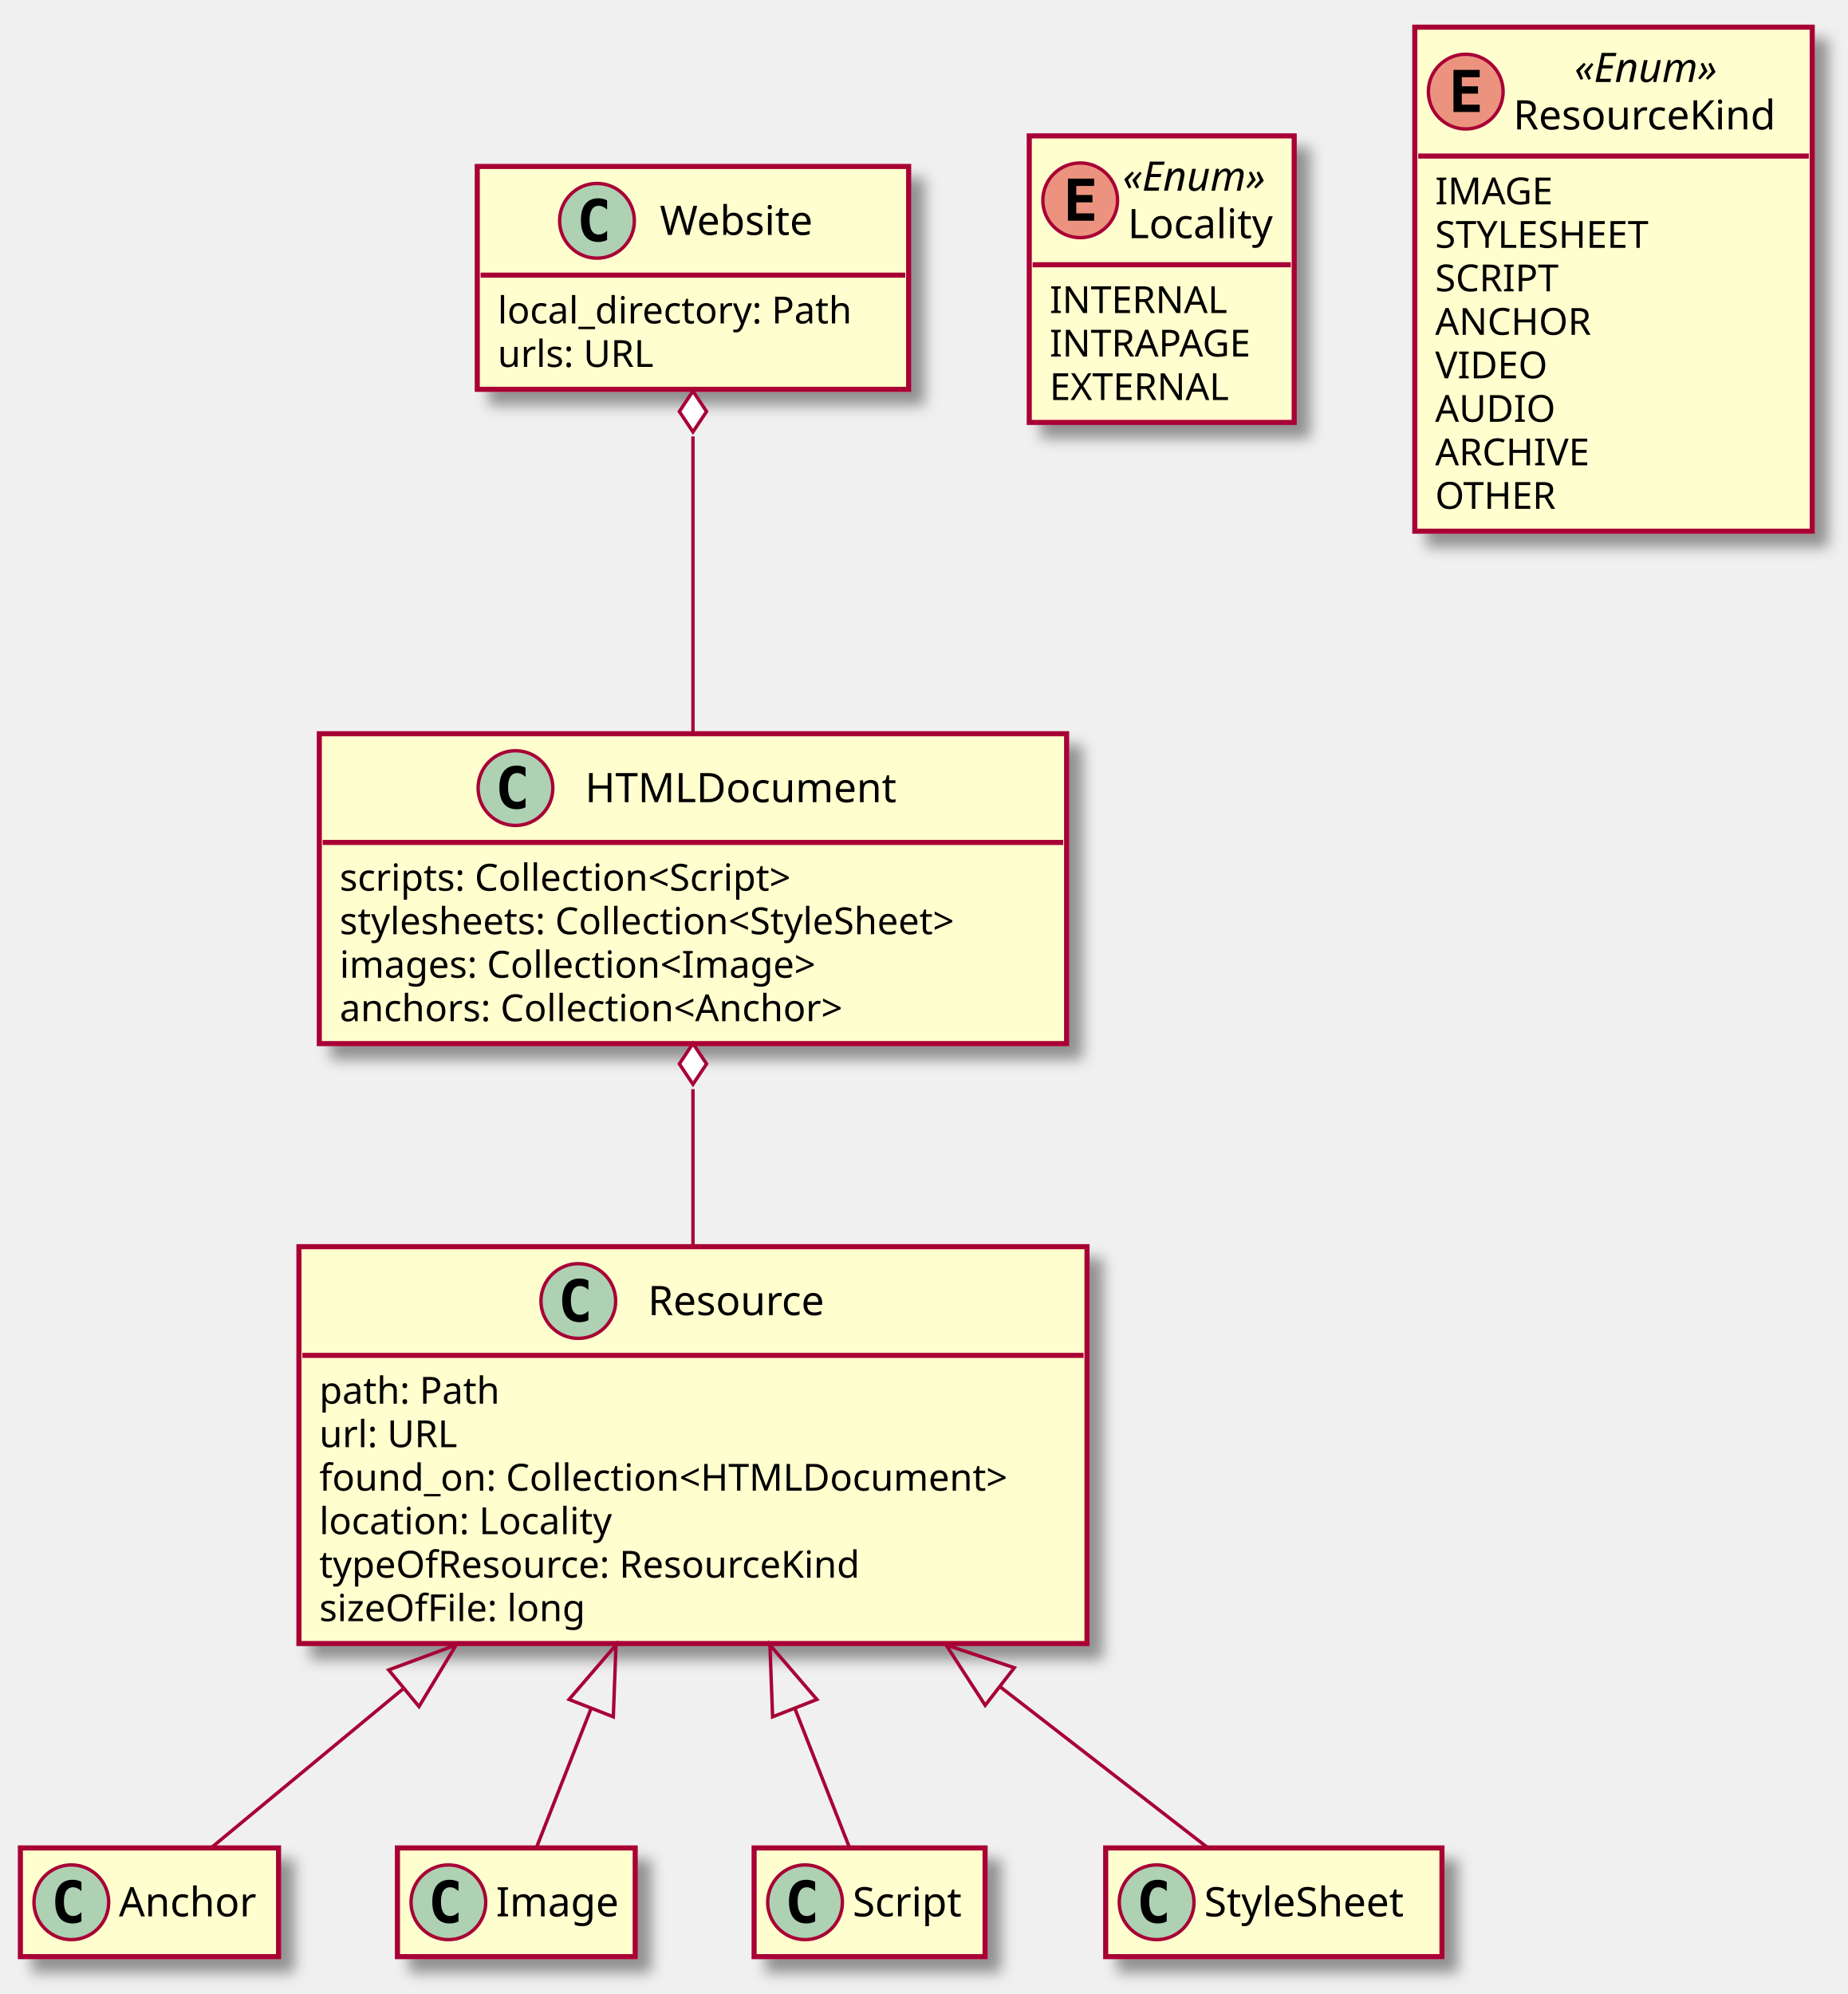
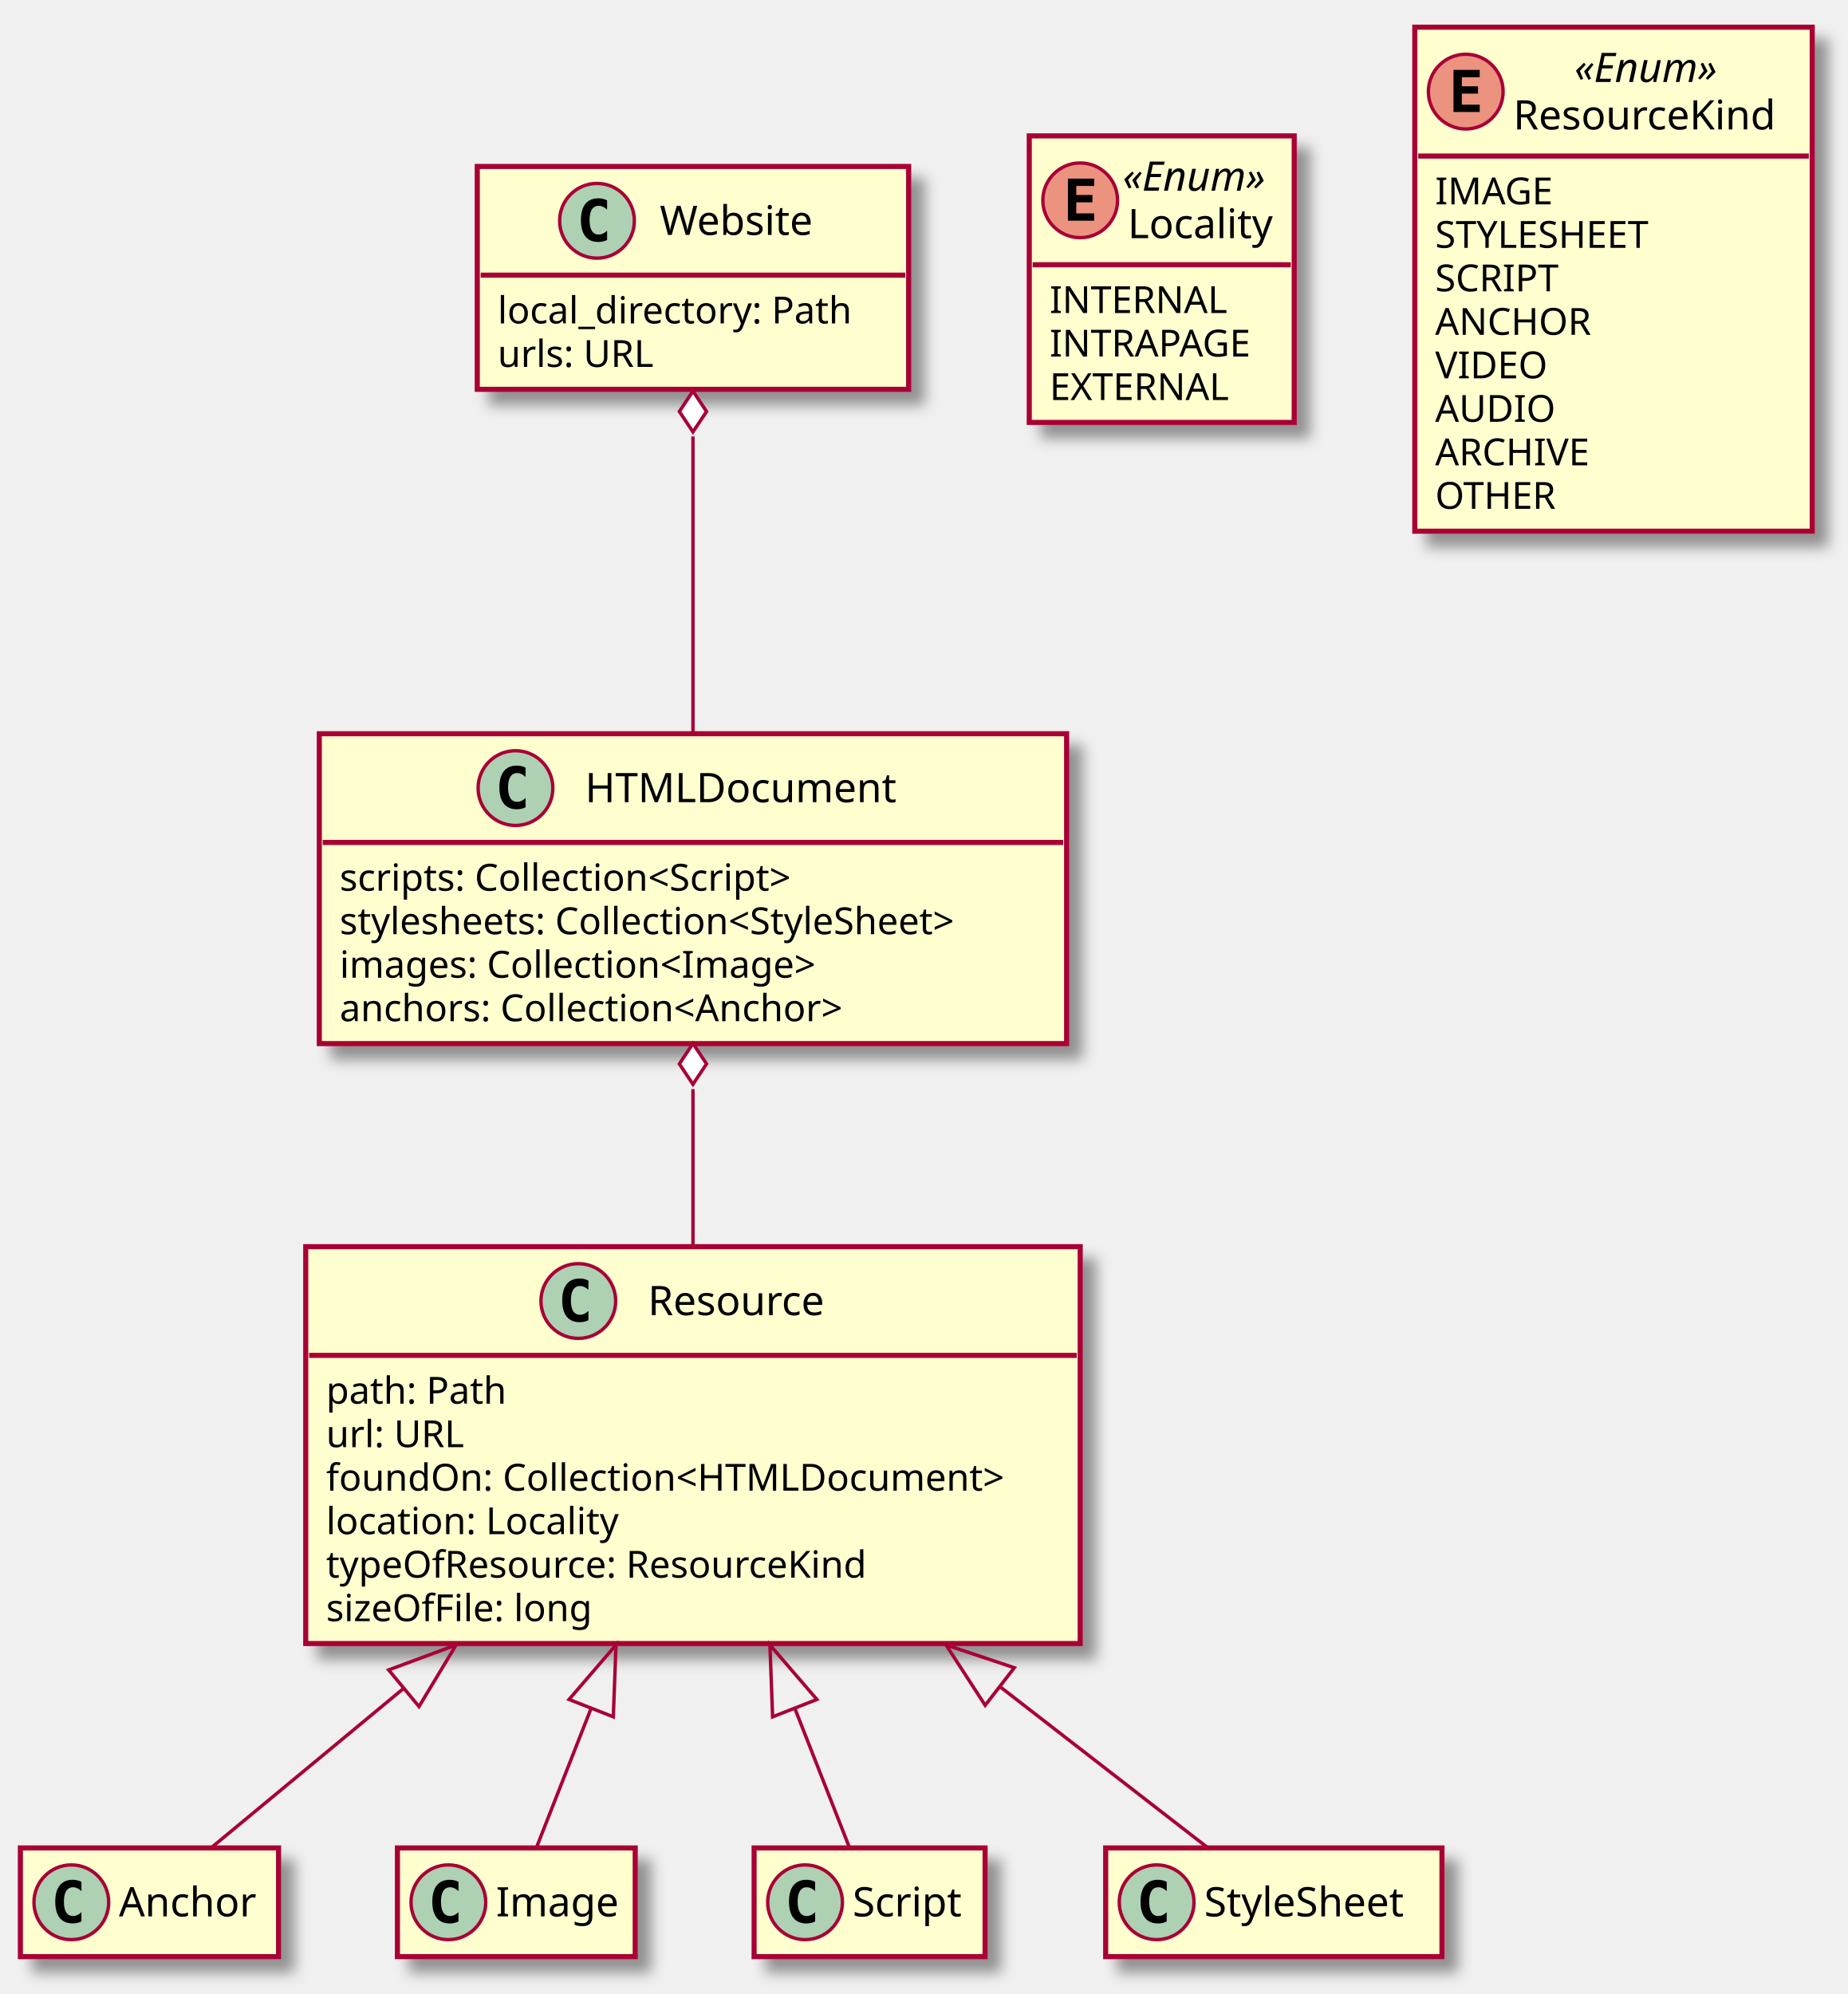
<svg xmlns="http://www.w3.org/2000/svg" contentScriptType="application/ecmascript" contentStyleType="text/css" height="587px" preserveAspectRatio="none" style="width:544px;height:587px;" version="1.1" viewBox="0 0 544 587" width="544px" zoomAndPan="magnify">
  <defs>
-     <filter height="300%" id="f18v2r7zxddxfj" width="300%" x="-1" y="-1">
+     <filter height="300%" id="f199lbtmxopynw" width="300%" x="-1" y="-1">
      <feGaussianBlur result="blurOut" stdDeviation="2.0" />
      <feColorMatrix in="blurOut" result="blurOut2" type="matrix" values="0 0 0 0 0 0 0 0 0 0 0 0 0 0 0 0 0 0 .4 0" />
      <feOffset dx="4.0" dy="4.0" in="blurOut2" result="blurOut3" />
      <feBlend in="SourceGraphic" in2="blurOut3" mode="normal" />
    </filter>
  </defs>
  <g>
-     <rect fill="#FEFECE" filter="url(#f18v2r7zxddxfj)" height="65.609" id="Website" style="stroke: #A80036; stroke-width: 1.5;" width="127" x="140.5" y="49" />
+     <rect fill="#FEFECE" filter="url(#f199lbtmxopynw)" height="65.609" id="Website" style="stroke: #A80036; stroke-width: 1.5;" width="127" x="140.5" y="49" />
    <ellipse cx="175.75" cy="65" fill="#ADD1B2" rx="11" ry="11" style="stroke: #A80036; stroke-width: 1.0;" />
    <path d="M178.719,70.641 Q178.141,70.938 177.5,71.078 Q176.859,71.234 176.156,71.234 Q173.656,71.234 172.328,69.594 Q171.016,67.938 171.016,64.812 Q171.016,61.688 172.328,60.031 Q173.656,58.375 176.156,58.375 Q176.859,58.375 177.5,58.531 Q178.156,58.688 178.719,58.984 L178.719,61.703 Q178.094,61.125 177.5,60.859 Q176.906,60.578 176.281,60.578 Q174.938,60.578 174.25,61.656 Q173.562,62.719 173.562,64.812 Q173.562,66.906 174.25,67.984 Q174.938,69.047 176.281,69.047 Q176.906,69.047 177.5,68.781 Q178.094,68.5 178.719,67.922 L178.719,70.641 Z " />
    <text fill="#000000" font-family="sans-serif" font-size="12" lengthAdjust="spacingAndGlyphs" textLength="50" x="194.25" y="69.154">Website</text>
    <line style="stroke: #A80036; stroke-width: 1.5;" x1="141.5" x2="266.5" y1="81" y2="81" />
    <text fill="#000000" font-family="sans-serif" font-size="11" lengthAdjust="spacingAndGlyphs" textLength="115" x="146.5" y="95.21">local_directory: Path</text>
    <text fill="#000000" font-family="sans-serif" font-size="11" lengthAdjust="spacingAndGlyphs" textLength="51" x="146.5" y="108.015">urls: URL</text>
-     <rect fill="#FEFECE" filter="url(#f18v2r7zxddxfj)" height="91.219" id="HTMLDocument" style="stroke: #A80036; stroke-width: 1.5;" width="220" x="94" y="216" />
+     <rect fill="#FEFECE" filter="url(#f199lbtmxopynw)" height="91.219" id="HTMLDocument" style="stroke: #A80036; stroke-width: 1.5;" width="220" x="94" y="216" />
    <ellipse cx="151.75" cy="232" fill="#ADD1B2" rx="11" ry="11" style="stroke: #A80036; stroke-width: 1.0;" />
    <path d="M154.719,237.641 Q154.141,237.938 153.5,238.078 Q152.859,238.234 152.156,238.234 Q149.656,238.234 148.328,236.594 Q147.016,234.938 147.016,231.812 Q147.016,228.688 148.328,227.031 Q149.656,225.375 152.156,225.375 Q152.859,225.375 153.5,225.531 Q154.156,225.688 154.719,225.984 L154.719,228.703 Q154.094,228.125 153.5,227.859 Q152.906,227.578 152.281,227.578 Q150.938,227.578 150.25,228.656 Q149.562,229.719 149.562,231.812 Q149.562,233.906 150.25,234.984 Q150.938,236.047 152.281,236.047 Q152.906,236.047 153.5,235.781 Q154.094,235.5 154.719,234.922 L154.719,237.641 Z " />
    <text fill="#000000" font-family="sans-serif" font-size="12" lengthAdjust="spacingAndGlyphs" textLength="96" x="172.25" y="236.154">HTMLDocument</text>
    <line style="stroke: #A80036; stroke-width: 1.5;" x1="95" x2="313" y1="248" y2="248" />
    <text fill="#000000" font-family="sans-serif" font-size="11" lengthAdjust="spacingAndGlyphs" textLength="153" x="100" y="262.21">scripts: Collection&lt;Script&gt;</text>
    <text fill="#000000" font-family="sans-serif" font-size="11" lengthAdjust="spacingAndGlyphs" textLength="208" x="100" y="275.015">stylesheets: Collection&lt;StyleSheet&gt;</text>
    <text fill="#000000" font-family="sans-serif" font-size="11" lengthAdjust="spacingAndGlyphs" textLength="158" x="100" y="287.82">images: Collection&lt;Image&gt;</text>
    <text fill="#000000" font-family="sans-serif" font-size="11" lengthAdjust="spacingAndGlyphs" textLength="166" x="100" y="300.625">anchors: Collection&lt;Anchor&gt;</text>
-     <rect fill="#FEFECE" filter="url(#f18v2r7zxddxfj)" height="116.828" id="Resource" style="stroke: #A80036; stroke-width: 1.5;" width="232" x="88" y="367" />
+     <rect fill="#FEFECE" filter="url(#f199lbtmxopynw)" height="116.828" id="Resource" style="stroke: #A80036; stroke-width: 1.5;" width="228" x="90" y="367" />
    <ellipse cx="170.25" cy="383" fill="#ADD1B2" rx="11" ry="11" style="stroke: #A80036; stroke-width: 1.0;" />
    <path d="M173.219,388.641 Q172.641,388.938 172,389.078 Q171.359,389.234 170.656,389.234 Q168.156,389.234 166.828,387.594 Q165.516,385.938 165.516,382.812 Q165.516,379.688 166.828,378.031 Q168.156,376.375 170.656,376.375 Q171.359,376.375 172,376.531 Q172.656,376.688 173.219,376.984 L173.219,379.703 Q172.594,379.125 172,378.859 Q171.406,378.578 170.781,378.578 Q169.438,378.578 168.75,379.656 Q168.062,380.719 168.062,382.812 Q168.062,384.906 168.75,385.984 Q169.438,387.047 170.781,387.047 Q171.406,387.047 172,386.781 Q172.594,386.5 173.219,385.922 L173.219,388.641 Z " />
    <text fill="#000000" font-family="sans-serif" font-size="12" lengthAdjust="spacingAndGlyphs" textLength="59" x="190.75" y="387.154">Resource</text>
-     <line style="stroke: #A80036; stroke-width: 1.5;" x1="89" x2="319" y1="399" y2="399" />
-     <text fill="#000000" font-family="sans-serif" font-size="11" lengthAdjust="spacingAndGlyphs" textLength="58" x="94" y="413.21">path: Path</text>
-     <text fill="#000000" font-family="sans-serif" font-size="11" lengthAdjust="spacingAndGlyphs" textLength="44" x="94" y="426.015">url: URL</text>
-     <text fill="#000000" font-family="sans-serif" font-size="11" lengthAdjust="spacingAndGlyphs" textLength="220" x="94" y="438.82">found_on: Collection&lt;HTMLDocument&gt;</text>
-     <text fill="#000000" font-family="sans-serif" font-size="11" lengthAdjust="spacingAndGlyphs" textLength="94" x="94" y="451.625">location: Locality</text>
-     <text fill="#000000" font-family="sans-serif" font-size="11" lengthAdjust="spacingAndGlyphs" textLength="175" x="94" y="464.429">typeOfResource: ResourceKind</text>
-     <text fill="#000000" font-family="sans-serif" font-size="11" lengthAdjust="spacingAndGlyphs" textLength="86" x="94" y="477.234">sizeOfFile: long</text>
-     <rect fill="#FEFECE" filter="url(#f18v2r7zxddxfj)" height="32" id="Anchor" style="stroke: #A80036; stroke-width: 1.5;" width="76" x="6" y="544" />
+     <line style="stroke: #A80036; stroke-width: 1.5;" x1="91" x2="317" y1="399" y2="399" />
+     <text fill="#000000" font-family="sans-serif" font-size="11" lengthAdjust="spacingAndGlyphs" textLength="58" x="96" y="413.21">path: Path</text>
+     <text fill="#000000" font-family="sans-serif" font-size="11" lengthAdjust="spacingAndGlyphs" textLength="44" x="96" y="426.015">url: URL</text>
+     <text fill="#000000" font-family="sans-serif" font-size="11" lengthAdjust="spacingAndGlyphs" textLength="216" x="96" y="438.82">foundOn: Collection&lt;HTMLDocument&gt;</text>
+     <text fill="#000000" font-family="sans-serif" font-size="11" lengthAdjust="spacingAndGlyphs" textLength="94" x="96" y="451.625">location: Locality</text>
+     <text fill="#000000" font-family="sans-serif" font-size="11" lengthAdjust="spacingAndGlyphs" textLength="175" x="96" y="464.429">typeOfResource: ResourceKind</text>
+     <text fill="#000000" font-family="sans-serif" font-size="11" lengthAdjust="spacingAndGlyphs" textLength="86" x="96" y="477.234">sizeOfFile: long</text>
+     <rect fill="#FEFECE" filter="url(#f199lbtmxopynw)" height="32" id="Anchor" style="stroke: #A80036; stroke-width: 1.5;" width="76" x="6" y="544" />
    <ellipse cx="21" cy="560" fill="#ADD1B2" rx="11" ry="11" style="stroke: #A80036; stroke-width: 1.0;" />
    <path d="M23.969,565.641 Q23.391,565.938 22.75,566.078 Q22.109,566.234 21.406,566.234 Q18.906,566.234 17.578,564.594 Q16.266,562.938 16.266,559.812 Q16.266,556.688 17.578,555.031 Q18.906,553.375 21.406,553.375 Q22.109,553.375 22.75,553.531 Q23.406,553.688 23.969,553.984 L23.969,556.703 Q23.344,556.125 22.75,555.859 Q22.156,555.578 21.531,555.578 Q20.188,555.578 19.5,556.656 Q18.812,557.719 18.812,559.812 Q18.812,561.906 19.5,562.984 Q20.188,564.047 21.531,564.047 Q22.156,564.047 22.75,563.781 Q23.344,563.5 23.969,562.922 L23.969,565.641 Z " />
    <text fill="#000000" font-family="sans-serif" font-size="12" lengthAdjust="spacingAndGlyphs" textLength="44" x="35" y="564.154">Anchor</text>
-     <rect fill="#FEFECE" filter="url(#f18v2r7zxddxfj)" height="32" id="Image" style="stroke: #A80036; stroke-width: 1.5;" width="70" x="117" y="544" />
+     <rect fill="#FEFECE" filter="url(#f199lbtmxopynw)" height="32" id="Image" style="stroke: #A80036; stroke-width: 1.5;" width="70" x="117" y="544" />
    <ellipse cx="132" cy="560" fill="#ADD1B2" rx="11" ry="11" style="stroke: #A80036; stroke-width: 1.0;" />
    <path d="M134.969,565.641 Q134.391,565.938 133.75,566.078 Q133.109,566.234 132.406,566.234 Q129.906,566.234 128.578,564.594 Q127.266,562.938 127.266,559.812 Q127.266,556.688 128.578,555.031 Q129.906,553.375 132.406,553.375 Q133.109,553.375 133.75,553.531 Q134.406,553.688 134.969,553.984 L134.969,556.703 Q134.344,556.125 133.75,555.859 Q133.156,555.578 132.531,555.578 Q131.188,555.578 130.5,556.656 Q129.812,557.719 129.812,559.812 Q129.812,561.906 130.5,562.984 Q131.188,564.047 132.531,564.047 Q133.156,564.047 133.75,563.781 Q134.344,563.5 134.969,562.922 L134.969,565.641 Z " />
    <text fill="#000000" font-family="sans-serif" font-size="12" lengthAdjust="spacingAndGlyphs" textLength="38" x="146" y="564.154">Image</text>
-     <rect fill="#FEFECE" filter="url(#f18v2r7zxddxfj)" height="32" id="Script" style="stroke: #A80036; stroke-width: 1.5;" width="68" x="222" y="544" />
+     <rect fill="#FEFECE" filter="url(#f199lbtmxopynw)" height="32" id="Script" style="stroke: #A80036; stroke-width: 1.5;" width="68" x="222" y="544" />
    <ellipse cx="237" cy="560" fill="#ADD1B2" rx="11" ry="11" style="stroke: #A80036; stroke-width: 1.0;" />
    <path d="M239.969,565.641 Q239.391,565.938 238.75,566.078 Q238.109,566.234 237.406,566.234 Q234.906,566.234 233.578,564.594 Q232.266,562.938 232.266,559.812 Q232.266,556.688 233.578,555.031 Q234.906,553.375 237.406,553.375 Q238.109,553.375 238.75,553.531 Q239.406,553.688 239.969,553.984 L239.969,556.703 Q239.344,556.125 238.75,555.859 Q238.156,555.578 237.531,555.578 Q236.188,555.578 235.5,556.656 Q234.812,557.719 234.812,559.812 Q234.812,561.906 235.5,562.984 Q236.188,564.047 237.531,564.047 Q238.156,564.047 238.75,563.781 Q239.344,563.5 239.969,562.922 L239.969,565.641 Z " />
    <text fill="#000000" font-family="sans-serif" font-size="12" lengthAdjust="spacingAndGlyphs" textLength="36" x="251" y="564.154">Script</text>
-     <rect fill="#FEFECE" filter="url(#f18v2r7zxddxfj)" height="32" id="StyleSheet" style="stroke: #A80036; stroke-width: 1.5;" width="99" x="325.5" y="544" />
+     <rect fill="#FEFECE" filter="url(#f199lbtmxopynw)" height="32" id="StyleSheet" style="stroke: #A80036; stroke-width: 1.5;" width="99" x="325.5" y="544" />
    <ellipse cx="340.5" cy="560" fill="#ADD1B2" rx="11" ry="11" style="stroke: #A80036; stroke-width: 1.0;" />
    <path d="M343.469,565.641 Q342.891,565.938 342.25,566.078 Q341.609,566.234 340.906,566.234 Q338.406,566.234 337.078,564.594 Q335.766,562.938 335.766,559.812 Q335.766,556.688 337.078,555.031 Q338.406,553.375 340.906,553.375 Q341.609,553.375 342.25,553.531 Q342.906,553.688 343.469,553.984 L343.469,556.703 Q342.844,556.125 342.25,555.859 Q341.656,555.578 341.031,555.578 Q339.688,555.578 339,556.656 Q338.312,557.719 338.312,559.812 Q338.312,561.906 339,562.984 Q339.688,564.047 341.031,564.047 Q341.656,564.047 342.25,563.781 Q342.844,563.5 343.469,562.922 L343.469,565.641 Z " />
    <text fill="#000000" font-family="sans-serif" font-size="12" lengthAdjust="spacingAndGlyphs" textLength="67" x="354.5" y="564.154">StyleSheet</text>
-     <rect fill="#FEFECE" filter="url(#f18v2r7zxddxfj)" height="84.352" id="Locality" style="stroke: #A80036; stroke-width: 1.5;" width="78" x="303" y="40" />
+     <rect fill="#FEFECE" filter="url(#f199lbtmxopynw)" height="84.352" id="Locality" style="stroke: #A80036; stroke-width: 1.5;" width="78" x="303" y="40" />
    <ellipse cx="318" cy="58.969" fill="#EB937F" rx="11" ry="11" style="stroke: #A80036; stroke-width: 1.0;" />
    <path d="M322.109,64.969 L314.391,64.969 L314.391,52.578 L322.109,52.578 L322.109,54.734 L316.844,54.734 L316.844,57.406 L321.609,57.406 L321.609,59.562 L316.844,59.562 L316.844,62.812 L322.109,62.812 L322.109,64.969 Z " />
    <text fill="#000000" font-family="sans-serif" font-size="12" font-style="italic" lengthAdjust="spacingAndGlyphs" textLength="49" x="330.5" y="56.139">«Enum»</text>
    <text fill="#000000" font-family="sans-serif" font-size="12" lengthAdjust="spacingAndGlyphs" textLength="46" x="332" y="70.107">Locality</text>
    <line style="stroke: #A80036; stroke-width: 1.5;" x1="304" x2="380" y1="77.938" y2="77.938" />
    <text fill="#000000" font-family="sans-serif" font-size="11" lengthAdjust="spacingAndGlyphs" textLength="53" x="309" y="92.148">INTERNAL</text>
    <text fill="#000000" font-family="sans-serif" font-size="11" lengthAdjust="spacingAndGlyphs" textLength="62" x="309" y="104.953">INTRAPAGE</text>
    <text fill="#000000" font-family="sans-serif" font-size="11" lengthAdjust="spacingAndGlyphs" textLength="56" x="309" y="117.757">EXTERNAL</text>
-     <rect fill="#FEFECE" filter="url(#f18v2r7zxddxfj)" height="148.375" id="ResourceKind" style="stroke: #A80036; stroke-width: 1.5;" width="117" x="416.5" y="8" />
+     <rect fill="#FEFECE" filter="url(#f199lbtmxopynw)" height="148.375" id="ResourceKind" style="stroke: #A80036; stroke-width: 1.5;" width="117" x="416.5" y="8" />
    <ellipse cx="431.5" cy="26.969" fill="#EB937F" rx="11" ry="11" style="stroke: #A80036; stroke-width: 1.0;" />
    <path d="M435.609,32.969 L427.891,32.969 L427.891,20.578 L435.609,20.578 L435.609,22.734 L430.344,22.734 L430.344,25.406 L435.109,25.406 L435.109,27.562 L430.344,27.562 L430.344,30.812 L435.609,30.812 L435.609,32.969 Z " />
    <text fill="#000000" font-family="sans-serif" font-size="12" font-style="italic" lengthAdjust="spacingAndGlyphs" textLength="49" x="463.5" y="24.139">«Enum»</text>
    <text fill="#000000" font-family="sans-serif" font-size="12" lengthAdjust="spacingAndGlyphs" textLength="85" x="445.5" y="38.107">ResourceKind</text>
    <line style="stroke: #A80036; stroke-width: 1.5;" x1="417.5" x2="532.5" y1="45.938" y2="45.938" />
    <text fill="#000000" font-family="sans-serif" font-size="11" lengthAdjust="spacingAndGlyphs" textLength="35" x="422.5" y="60.148">IMAGE</text>
    <text fill="#000000" font-family="sans-serif" font-size="11" lengthAdjust="spacingAndGlyphs" textLength="72" x="422.5" y="72.953">STYLESHEET</text>
    <text fill="#000000" font-family="sans-serif" font-size="11" lengthAdjust="spacingAndGlyphs" textLength="40" x="422.5" y="85.757">SCRIPT</text>
    <text fill="#000000" font-family="sans-serif" font-size="11" lengthAdjust="spacingAndGlyphs" textLength="47" x="422.5" y="98.562">ANCHOR</text>
    <text fill="#000000" font-family="sans-serif" font-size="11" lengthAdjust="spacingAndGlyphs" textLength="34" x="422.5" y="111.367">VIDEO</text>
    <text fill="#000000" font-family="sans-serif" font-size="11" lengthAdjust="spacingAndGlyphs" textLength="35" x="422.5" y="124.171">AUDIO</text>
    <text fill="#000000" font-family="sans-serif" font-size="11" lengthAdjust="spacingAndGlyphs" textLength="47" x="422.5" y="136.976">ARCHIVE</text>
    <text fill="#000000" font-family="sans-serif" font-size="11" lengthAdjust="spacingAndGlyphs" textLength="38" x="422.5" y="149.781">OTHER</text>
    <path d="M173.96,503.045 C167.838,518.644 162.022,533.463 157.915,543.928 " fill="none" id="Resource&lt;-Image" style="stroke: #A80036; stroke-width: 1.0;" />
    <polygon fill="none" points="167.521,500.291,181.343,484.231,180.553,505.406,167.521,500.291" style="stroke: #A80036; stroke-width: 1.0;" />
    <path d="M234.04,503.045 C240.162,518.644 245.978,533.463 250.085,543.928 " fill="none" id="Resource&lt;-Script" style="stroke: #A80036; stroke-width: 1.0;" />
    <polygon fill="none" points="227.447,505.406,226.657,484.231,240.479,500.291,227.447,505.406" style="stroke: #A80036; stroke-width: 1.0;" />
    <path d="M294.491,496.617 C317.588,514.514 340.199,532.034 355.548,543.928 " fill="none" id="Resource&lt;-StyleSheet" style="stroke: #A80036; stroke-width: 1.0;" />
    <polygon fill="none" points="290.028,502.014,278.506,484.231,298.603,490.948,290.028,502.014" style="stroke: #A80036; stroke-width: 1.0;" />
    <path d="M118.707,497.133 C97.312,514.851 76.425,532.148 62.201,543.928 " fill="none" id="Resource&lt;-Anchor" style="stroke: #A80036; stroke-width: 1.0;" />
    <polygon fill="none" points="114.419,491.596,134.287,484.231,123.348,502.379,114.419,491.596" style="stroke: #A80036; stroke-width: 1.0;" />
    <path d="M204,128.478 C204,155.34 204,189.206 204,215.912 " fill="none" id="Website&lt;-HTMLDocument" style="stroke: #A80036; stroke-width: 1.0;" />
    <polygon fill="#FFFFFF" points="204,115.144,200,121.144,204,127.144,208,121.144,204,115.144" style="stroke: #A80036; stroke-width: 1.0;" />
    <path d="M204,320.624 C204,335.67 204,351.862 204,366.881 " fill="none" id="HTMLDocument&lt;-Resource" style="stroke: #A80036; stroke-width: 1.0;" />
    <polygon fill="#FFFFFF" points="204,307.196,200,313.196,204,319.196,208,313.196,204,307.196" style="stroke: #A80036; stroke-width: 1.0;" />
  </g>
</svg>
